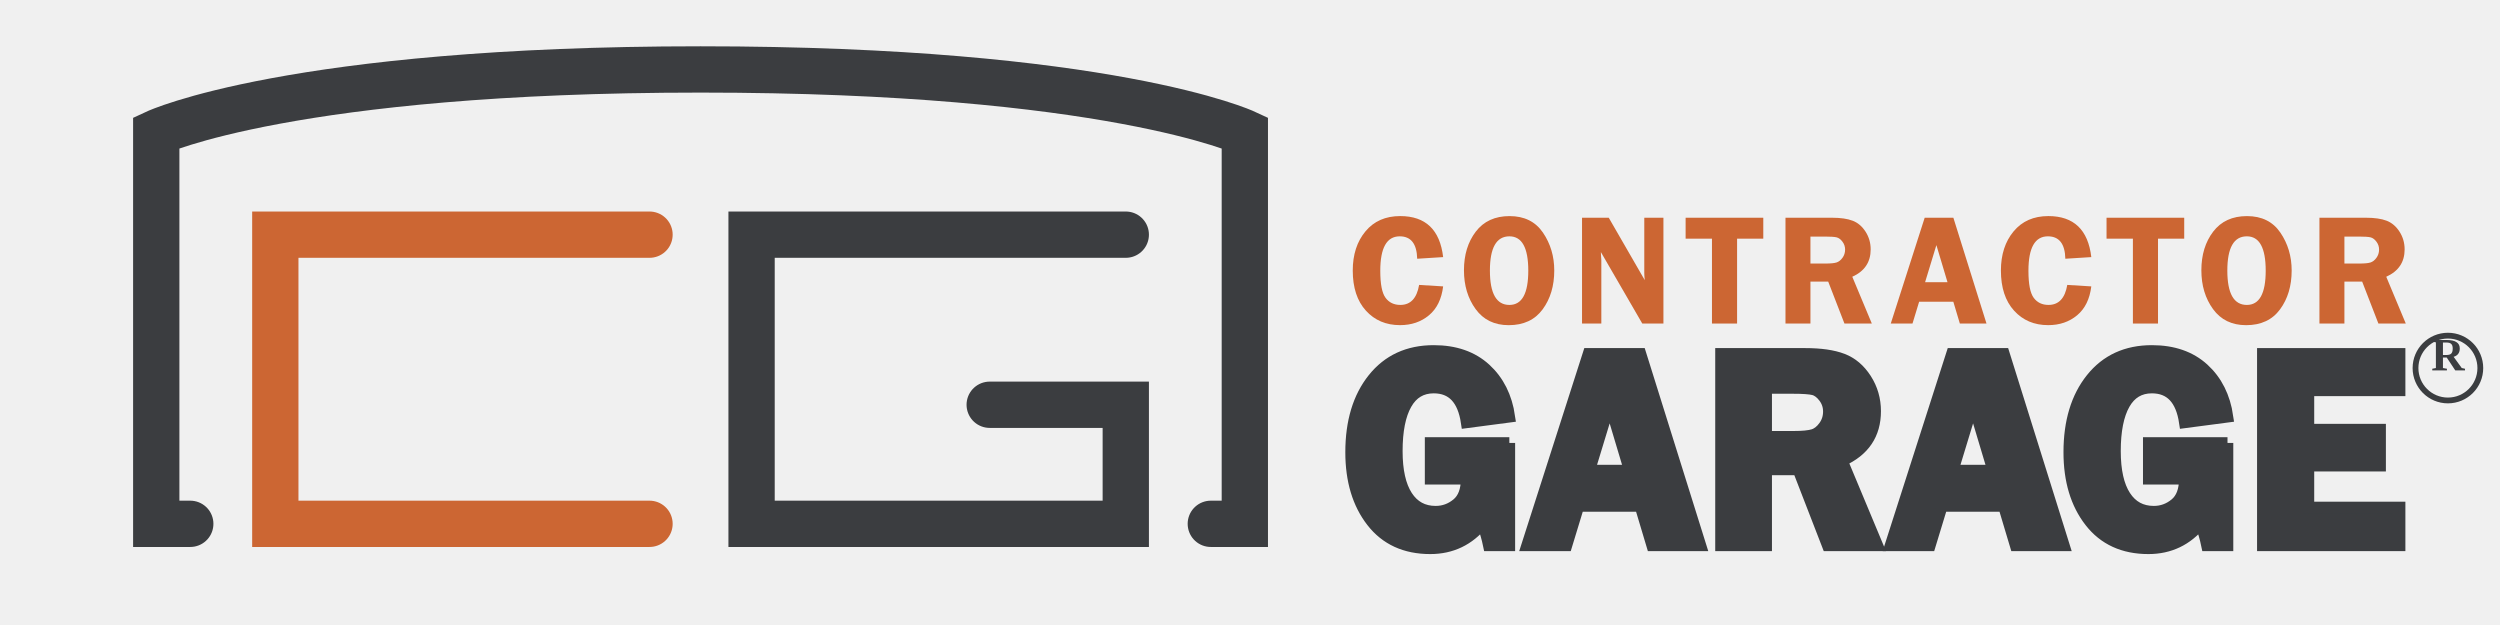
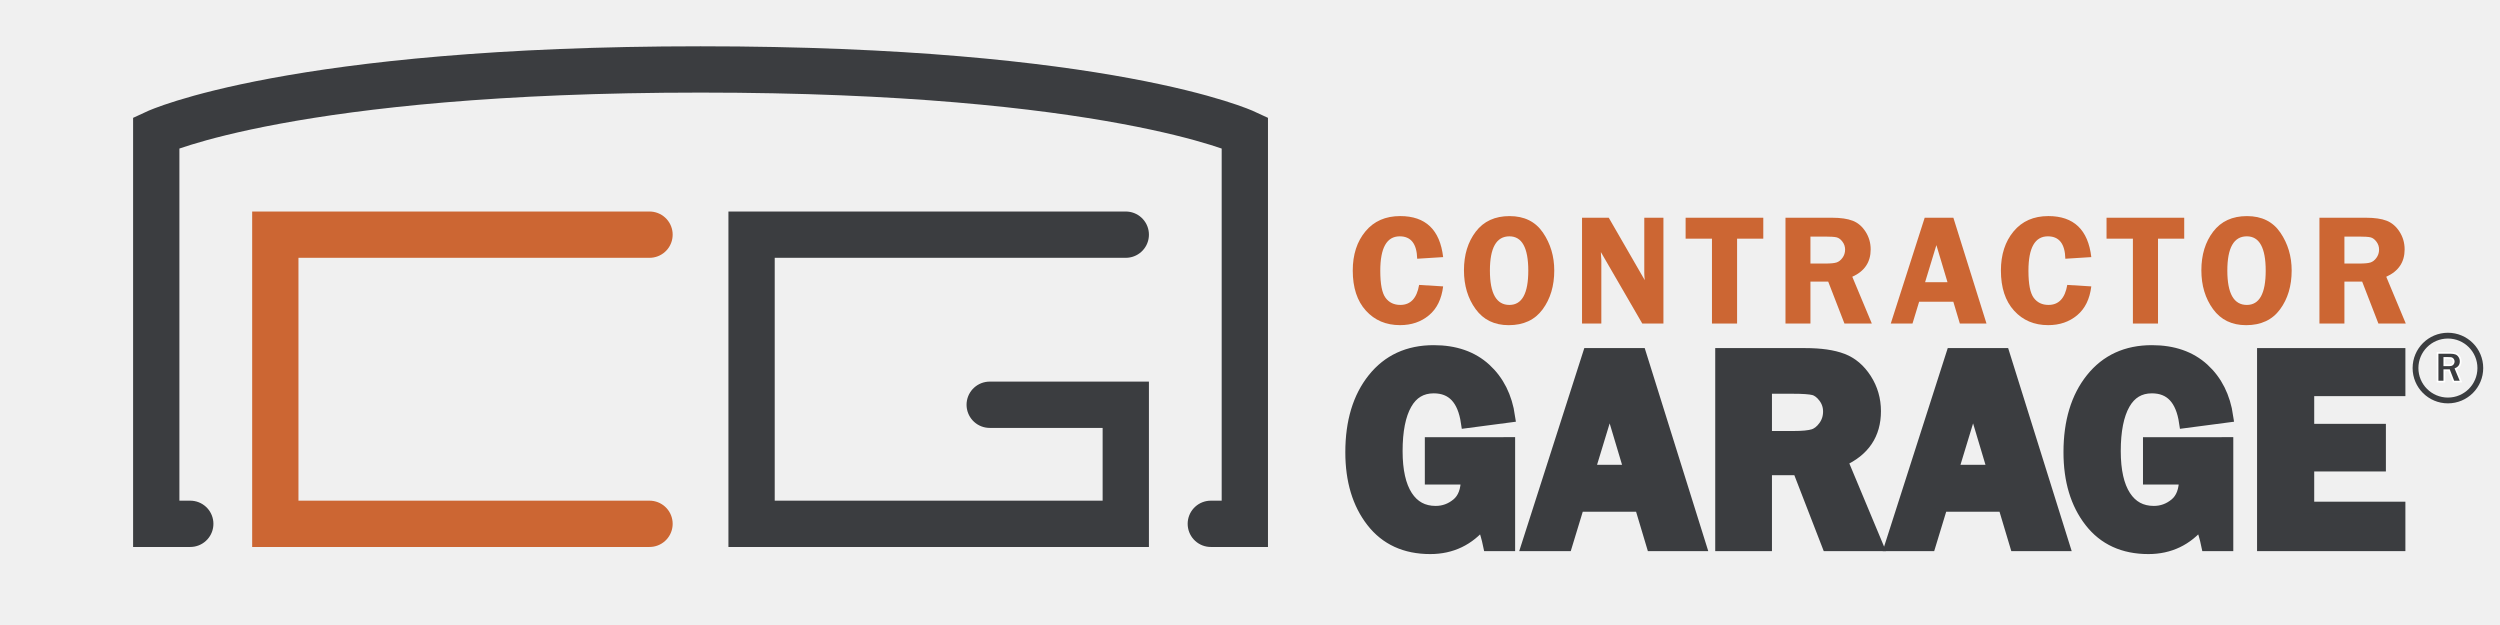
<svg xmlns="http://www.w3.org/2000/svg" version="1.1" xlink="http://www.w3.org/1999/xlink" x="0px" y="0px" width="216px" height="54px" viewBox="0 84 216 54" enable-background="new 0 0 216 216" space="preserve">
  <g id="Layer_4">
    <path fill="none" stroke="#3B3D40" stroke-width="4" stroke-linecap="round" d="M16.439,129.258H13.5v-33.8   c0,0,11.757-5.458,47.027-5.458c35.27,0,47.026,5.458,47.026,5.458v33.8h-2.939" />
    <polyline fill="none" stroke="#CC6633" stroke-width="4" stroke-linecap="round" points="56.118,104.275    23.787,104.275 23.787,129.258 56.118,129.258  " />
    <polyline fill="none" stroke="#3B3D40" stroke-width="4" stroke-linecap="round" points="97.267,104.275 64.936,104.275    64.936,129.258 97.267,129.258 97.267,118.971 85.51,118.971  " />
    <g>
      <path fill="#CC6633" d="M124.688,106.214l-2.243,0.141c-0.031-1.29-0.535-1.936-1.51-1.936    c-1.119,0-1.679,0.994-1.679,2.98c0,1.147,0.152,1.925,0.457,2.334c0.304,0.408,0.729,0.612,1.274,0.612    c0.886,0,1.428-0.575,1.624-1.728l2.076,0.127c-0.134,1.094-0.541,1.926-1.222,2.494c-0.682,0.57-1.515,0.854-2.502,0.854    c-1.21,0-2.193-0.417-2.95-1.253c-0.757-0.834-1.135-1.988-1.135-3.462c0-1.38,0.366-2.509,1.099-3.389    c0.731-0.879,1.731-1.319,3-1.319C123.174,102.671,124.411,103.853,124.688,106.214z" />
      <path fill="#CC6633" style="transform: translateX(1px);" d="M129.353,112.095c-1.23,0-2.184-0.462-2.857-1.386c-0.673-0.925-1.01-2.043-1.01-3.356    c0-1.335,0.341-2.449,1.023-3.342s1.655-1.34,2.918-1.34c1.275,0,2.238,0.477,2.887,1.43c0.649,0.953,0.974,2.044,0.974,3.271    c0,1.326-0.334,2.445-1.003,3.355C131.614,111.639,130.638,112.095,129.353,112.095z M129.413,104.419    c-1.123,0-1.685,0.987-1.685,2.96c0,1.978,0.562,2.967,1.685,2.967c1.087,0,1.631-0.987,1.631-2.96    C131.044,105.409,130.5,104.419,129.413,104.419z" />
      <path fill="#CC6633" style="transform: translateX(2px);" d="M141.72,102.812v9.142h-1.827l-3.578-6.175c0.005,0.156,0.009,0.259,0.014,0.308    c0.018,0.156,0.026,0.288,0.026,0.395v5.472h-1.667v-9.142h2.308l3.11,5.392c-0.027-0.268-0.04-0.471-0.04-0.609v-4.782H141.72z" />
      <path fill="#CC6633" style="transform: translateX(3px);" d="M149.348,102.812v1.809h-2.264v7.333h-2.17v-7.333h-2.277v-1.809H149.348z" />
      <path fill="#CC6633" style="transform: translateX(4px);" d="M152.422,108.331v3.623h-2.156v-9.142h4.018c0.741,0,1.337,0.086,1.785,0.258    c0.449,0.172,0.82,0.488,1.115,0.947s0.442,0.97,0.442,1.533c0,1.098-0.529,1.885-1.588,2.362l1.688,4.042h-2.366l-1.403-3.623    H152.422z M152.422,104.439v2.331h1.313c0.429,0,0.74-0.03,0.935-0.09c0.194-0.061,0.367-0.194,0.519-0.402    c0.152-0.208,0.228-0.446,0.228-0.713c0-0.254-0.075-0.482-0.228-0.683c-0.151-0.201-0.316-0.325-0.495-0.372    c-0.179-0.047-0.514-0.07-1.005-0.07H152.422z" />
      <path fill="#CC6633" style="transform: translateX(5px);" d="M163.771,102.812l2.862,9.142h-2.302l-0.563-1.882h-2.955l-0.573,1.882h-1.878    l2.931-9.142H163.771z M161.327,108.384h1.937l-0.96-3.208L161.327,108.384z" />
      <path fill="#CC6633" style="transform: translateX(6px);" d="M174.689,106.214l-2.243,0.141c-0.031-1.29-0.535-1.936-1.51-1.936    c-1.119,0-1.679,0.994-1.679,2.98c0,1.147,0.152,1.925,0.457,2.334c0.304,0.408,0.729,0.612,1.274,0.612    c0.886,0,1.428-0.575,1.624-1.728l2.076,0.127c-0.134,1.094-0.541,1.926-1.222,2.494c-0.682,0.57-1.515,0.854-2.502,0.854    c-1.21,0-2.193-0.417-2.95-1.253c-0.757-0.834-1.135-1.988-1.135-3.462c0-1.38,0.366-2.509,1.099-3.389    c0.731-0.879,1.731-1.319,3-1.319C173.176,102.671,174.413,103.853,174.689,106.214z" />
      <path fill="#CC6633" style="transform: translateX(7px);" d="M181.716,102.812v1.809h-2.264v7.333h-2.17v-7.333h-2.277v-1.809H181.716z" />
      <path fill="#CC6633" style="transform: translateX(8px);" d="M186.065,112.095c-1.23,0-2.184-0.462-2.857-1.386c-0.673-0.925-1.01-2.043-1.01-3.356    c0-1.335,0.341-2.449,1.023-3.342s1.655-1.34,2.918-1.34c1.275,0,2.238,0.477,2.887,1.43c0.649,0.953,0.974,2.044,0.974,3.271    c0,1.326-0.334,2.445-1.003,3.355C188.327,111.639,187.351,112.095,186.065,112.095z M186.126,104.419    c-1.123,0-1.685,0.987-1.685,2.96c0,1.978,0.562,2.967,1.685,2.967c1.087,0,1.631-0.987,1.631-2.96    C187.757,105.409,187.213,104.419,186.126,104.419z" />
      <path fill="#CC6633" style="transform: translateX(9px);" d="M193.557,108.331v3.623H191.4v-9.142h4.018c0.741,0,1.337,0.086,1.785,0.258    c0.449,0.172,0.82,0.488,1.115,0.947s0.442,0.97,0.442,1.533c0,1.098-0.529,1.885-1.588,2.362l1.688,4.042h-2.366l-1.403-3.623    H193.557z M193.557,104.439v2.331h1.313c0.429,0,0.74-0.03,0.935-0.09c0.194-0.061,0.367-0.194,0.519-0.402    c0.152-0.208,0.228-0.446,0.228-0.713c0-0.254-0.075-0.482-0.228-0.683c-0.151-0.201-0.316-0.325-0.495-0.372    c-0.179-0.047-0.514-0.07-1.005-0.07H193.557z" />
    </g>
    <g>
-       <path fill="#3B3D40" stroke="#3B3D40" d="M130.407,122.271v8.847h-1.77c-0.128-0.622-0.312-1.256-0.552-1.902    c-1.18,1.438-2.684,2.156-4.511,2.156c-2.158,0-3.838-0.771-5.038-2.314s-1.8-3.539-1.8-5.986c0-2.634,0.64-4.751,1.92-6.351    c1.281-1.6,3.02-2.399,5.218-2.399c1.842,0,3.328,0.518,4.46,1.551c1.131,1.035,1.821,2.412,2.072,4.133l-3.685,0.484    c-0.299-2.003-1.248-3.005-2.848-3.005c-1.051,0-1.845,0.475-2.382,1.424c-0.537,0.95-0.806,2.305-0.806,4.065    c0,1.697,0.291,2.994,0.873,3.891c0.581,0.896,1.409,1.346,2.484,1.346c0.694,0,1.314-0.227,1.86-0.68    c0.545-0.451,0.817-1.175,0.817-2.168h-3.114v-3.091H130.407z" />
-       <path fill="#3B3D40" stroke="#3B3D40" d="M141.735,114.574l5.178,16.543h-4.165l-1.019-3.405h-5.349l-1.037,3.405h-3.397    l5.303-16.543H141.735z M137.311,124.658h3.505l-1.737-5.806L137.311,124.658z" />
+       <path fill="#3B3D40" stroke="#3B3D40" d="M130.407,121.771v9.347h-1.77c-0.128-0.622-0.312-1.256-0.552-1.902    c-1.18,1.438-2.684,2.156-4.511,2.156c-2.158,0-3.838-0.771-5.038-2.314s-1.8-3.539-1.8-5.986c0-2.634,0.64-4.751,1.92-6.351    c1.281-1.6,3.02-2.399,5.218-2.399c1.842,0,3.328,0.518,4.46,1.551c1.131,1.035,1.821,2.412,2.072,4.133l-3.685,0.484    c-0.299-2.003-1.248-3.005-2.848-3.005c-1.051,0-1.845,0.475-2.382,1.424c-0.537,0.95-0.806,2.305-0.806,4.065    c0,1.697,0.291,2.994,0.873,3.891c0.581,0.896,1.409,1.346,2.484,1.346c0.694,0,1.314-0.227,1.86-0.68    c0.545-0.451,0.817-1.175,0.817-2.168h-3.114v-3.091H130.407z" />
+       <path fill="#3B3D40" stroke="#3B3D40" d="M141.735,114.574l5.178,16.543h-4.165l-1.019-3.405h-5.349l-1.037,3.405h-3.397    l5.303-16.543H141.735l5.178,16.543z M137.311,124.658h3.505l-1.737-5.806L137.311,124.658z" />
      <path fill="#3B3D40" stroke="#3B3D40" d="M152.597,124.561v6.557h-3.902v-16.543h7.271c1.341,0,2.418,0.156,3.229,0.467    c0.813,0.311,1.484,0.883,2.019,1.714c0.533,0.831,0.8,1.756,0.8,2.773c0,1.985-0.958,3.411-2.873,4.274l3.055,7.314h-4.282    l-2.54-6.557H152.597z M152.597,117.52v4.218h2.375c0.776,0,1.34-0.055,1.691-0.164c0.352-0.108,0.664-0.351,0.938-0.728    c0.275-0.375,0.412-0.805,0.412-1.29c0-0.46-0.137-0.872-0.412-1.236c-0.274-0.363-0.573-0.587-0.896-0.673    c-0.323-0.084-0.929-0.127-1.817-0.127H152.597z" />
-       <path fill="#3B3D40" stroke="#3B3D40" d="M173.136,114.574l5.178,16.543h-4.165l-1.019-3.405h-5.349l-1.037,3.405h-3.397    l5.303-16.543H173.136z M168.711,124.658h3.505l-1.737-5.806L168.711,124.658z" />
-       <path fill="#3B3D40" stroke="#3B3D40" d="M192.456,122.271v8.847h-1.77c-0.128-0.622-0.312-1.256-0.552-1.902    c-1.18,1.438-2.684,2.156-4.511,2.156c-2.158,0-3.838-0.771-5.038-2.314s-1.8-3.539-1.8-5.986c0-2.634,0.64-4.751,1.92-6.351    c1.281-1.6,3.02-2.399,5.218-2.399c1.842,0,3.328,0.518,4.46,1.551c1.131,1.035,1.821,2.412,2.072,4.133l-3.685,0.484    c-0.299-2.003-1.248-3.005-2.848-3.005c-1.051,0-1.845,0.475-2.382,1.424c-0.537,0.95-0.806,2.305-0.806,4.065    c0,1.697,0.291,2.994,0.873,3.891c0.581,0.896,1.409,1.346,2.484,1.346c0.694,0,1.314-0.227,1.86-0.68    c0.545-0.451,0.817-1.175,0.817-2.168h-3.114v-3.091H192.456z" />
-       <path fill="#3B3D40" stroke="#3B3D40" d="M207.326,117.726h-7.878v3.394h6.193v3.114h-6.193v3.612h7.878v3.271H195.51v-16.543    h11.816V117.726z" />
+       <path fill="#3B3D40" stroke="#3B3D40" d="M173.136,114.574l5.178,16.543h-4.165l-1.019-3.405h-5.349l-1.037,3.405h-3.397    l5.303-16.543H173.136l5.178,16.543z M168.711,124.658h3.505l-1.737-5.806L168.711,124.658z" />
+       <path fill="#3B3D40" stroke="#3B3D40" d="M192.456,121.771v9.347h-1.77c-0.128-0.622-0.312-1.256-0.552-1.902    c-1.18,1.438-2.684,2.156-4.511,2.156c-2.158,0-3.838-0.771-5.038-2.314s-1.8-3.539-1.8-5.986c0-2.634,0.64-4.751,1.92-6.351    c1.281-1.6,3.02-2.399,5.218-2.399c1.842,0,3.328,0.518,4.46,1.551c1.131,1.035,1.821,2.412,2.072,4.133l-3.685,0.484    c-0.299-2.003-1.248-3.005-2.848-3.005c-1.051,0-1.845,0.475-2.382,1.424c-0.537,0.95-0.806,2.305-0.806,4.065    c0,1.697,0.291,2.994,0.873,3.891c0.581,0.896,1.409,1.346,2.484,1.346c0.694,0,1.314-0.227,1.86-0.68    c0.545-0.451,0.817-1.175,0.817-2.168h-3.114v-3.091H192.456z" />
+       <path fill="#3B3D40" stroke="#3B3D40" d="M207.826,117.726h-8.378v3.394h6.193v3.114h-6.193v3.612h7.878v3.271H195.51v-16.543    h11.816V117.726z" />
    </g>
  </g>
-   <circle cx="211.5" cy="115.8" r="2.8" fill="transparent" stroke="#3B3D40" stroke-width=".5" />
-   <text x="211.5" y="116" fill="#3B3D40" font-size="4" font-weight="700" text-anchor="middle" alignment-baseline="middle">R</text>
+   <circle cx="211.5" cy="115.8" r="2.8" fill="none" stroke="#3B3D40" stroke-width=".5" />
+   <path fill="#3B3D40" style="transform: translate(188.3px, 97.3px) scale(0.15)" stroke="#FFFFFF" d="M152.597,124.561v6.557h-3.902v-16.543h7.271c1.341,0,2.418,0.156,3.229,0.467    c0.813,0.311,1.484,0.883,2.019,1.714c0.533,0.831,0.8,1.756,0.8,2.773c0,1.985-0.958,3.411-2.873,4.274l3.055,7.314h-4.282    l-2.54-6.557H152.597z M152.597,117.52v4.218h2.375c0.776,0,1.34-0.055,1.691-0.164c0.352-0.108,0.664-0.351,0.938-0.728    c0.275-0.375,0.412-0.805,0.412-1.29c0-0.46-0.137-0.872-0.412-1.236c-0.274-0.363-0.573-0.587-0.896-0.673    c-0.323-0.084-0.929-0.127-1.817-0.127H152.597z" />
</svg>
